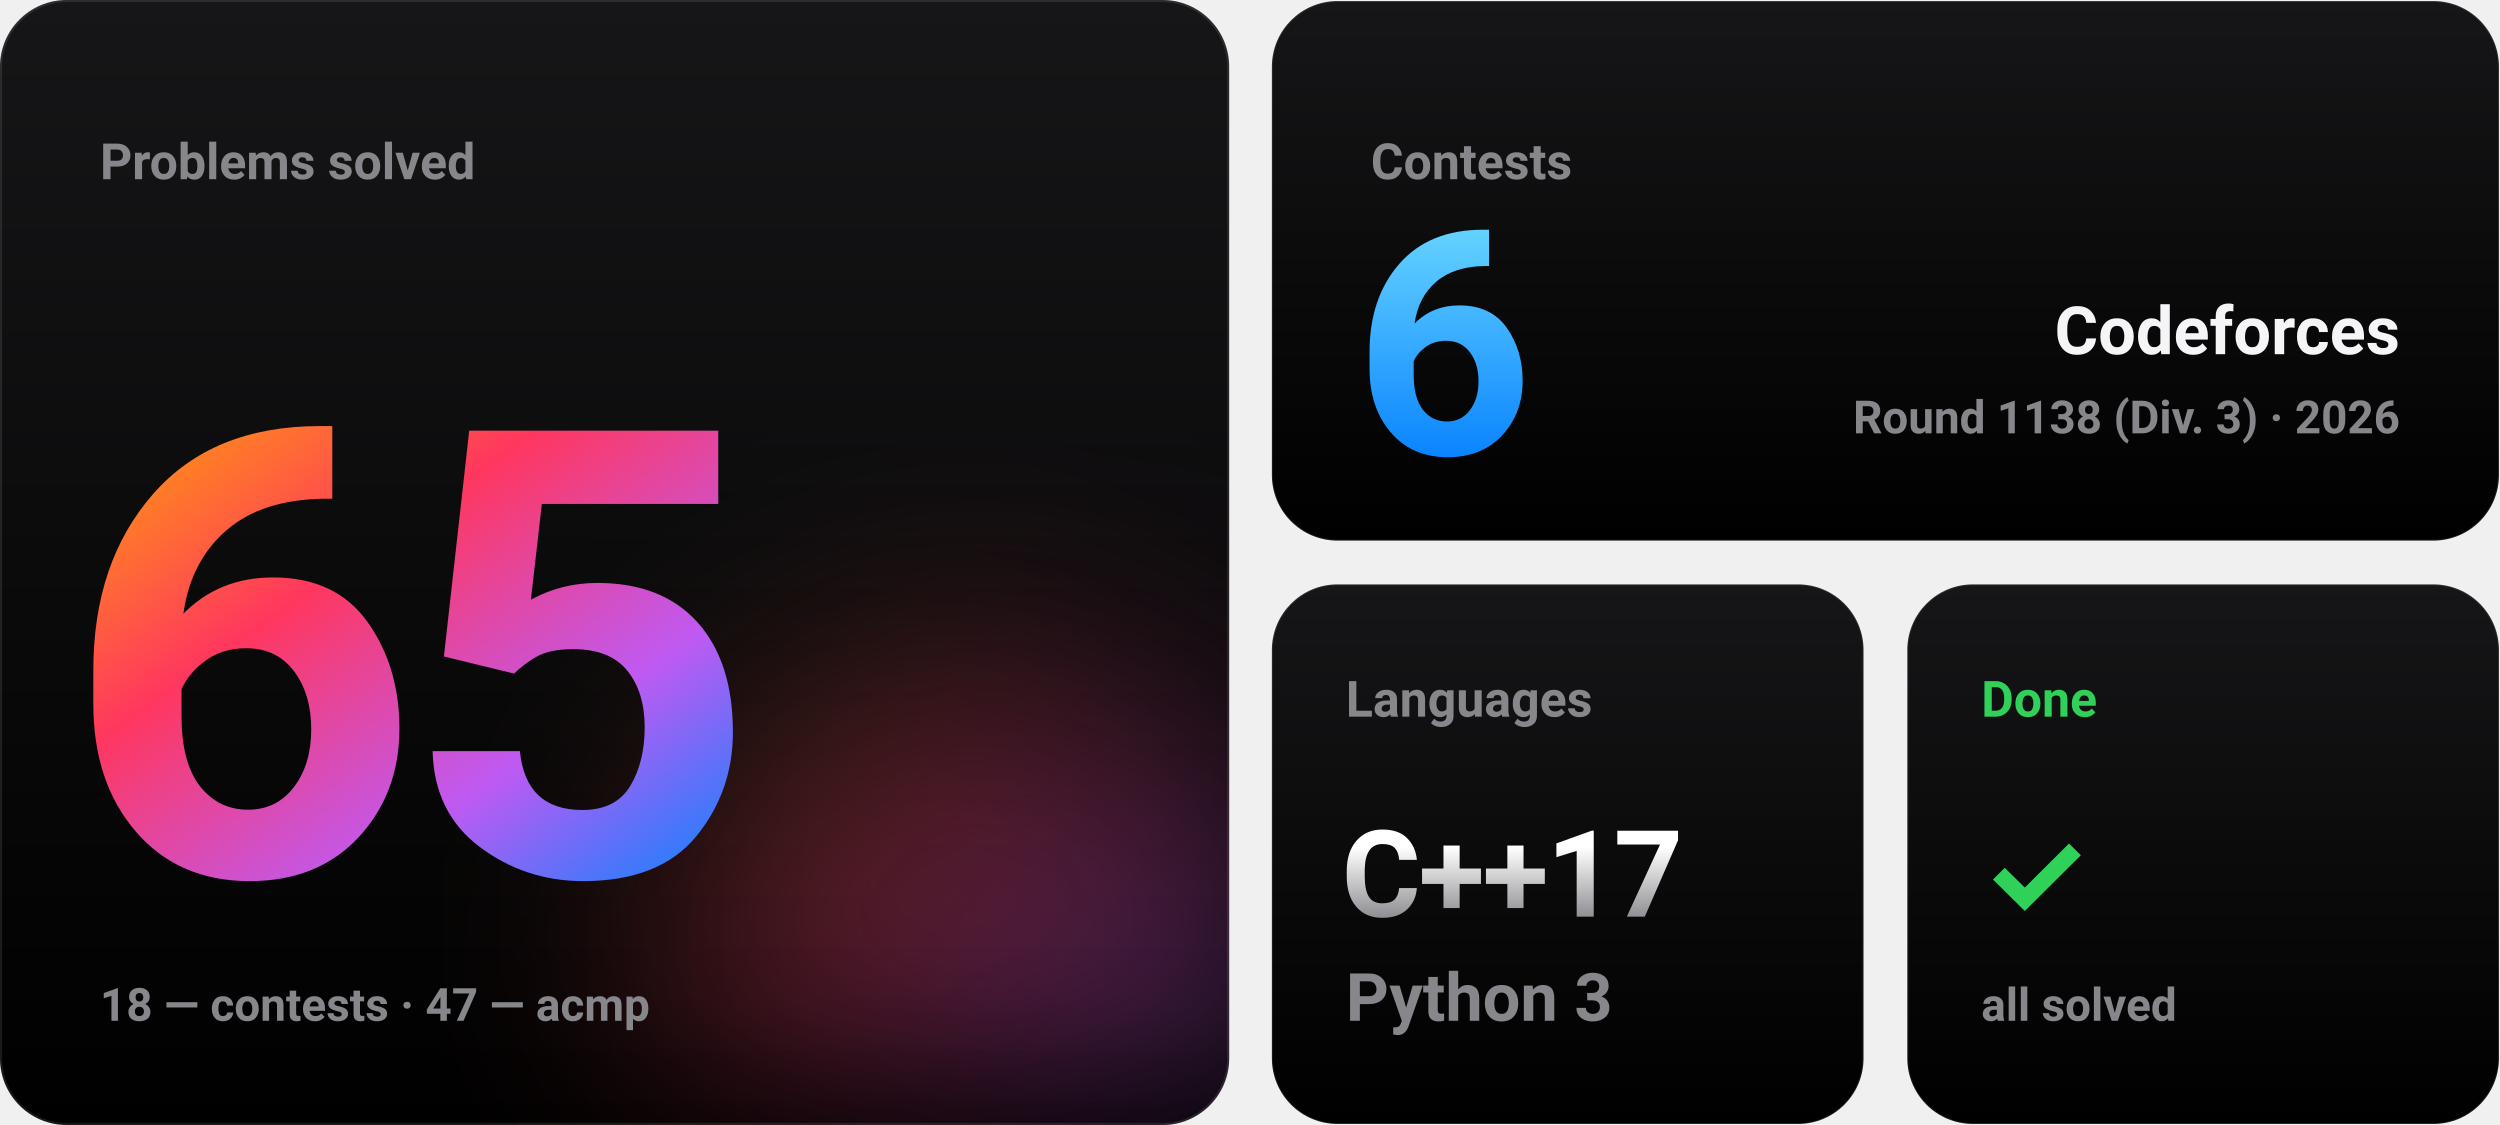
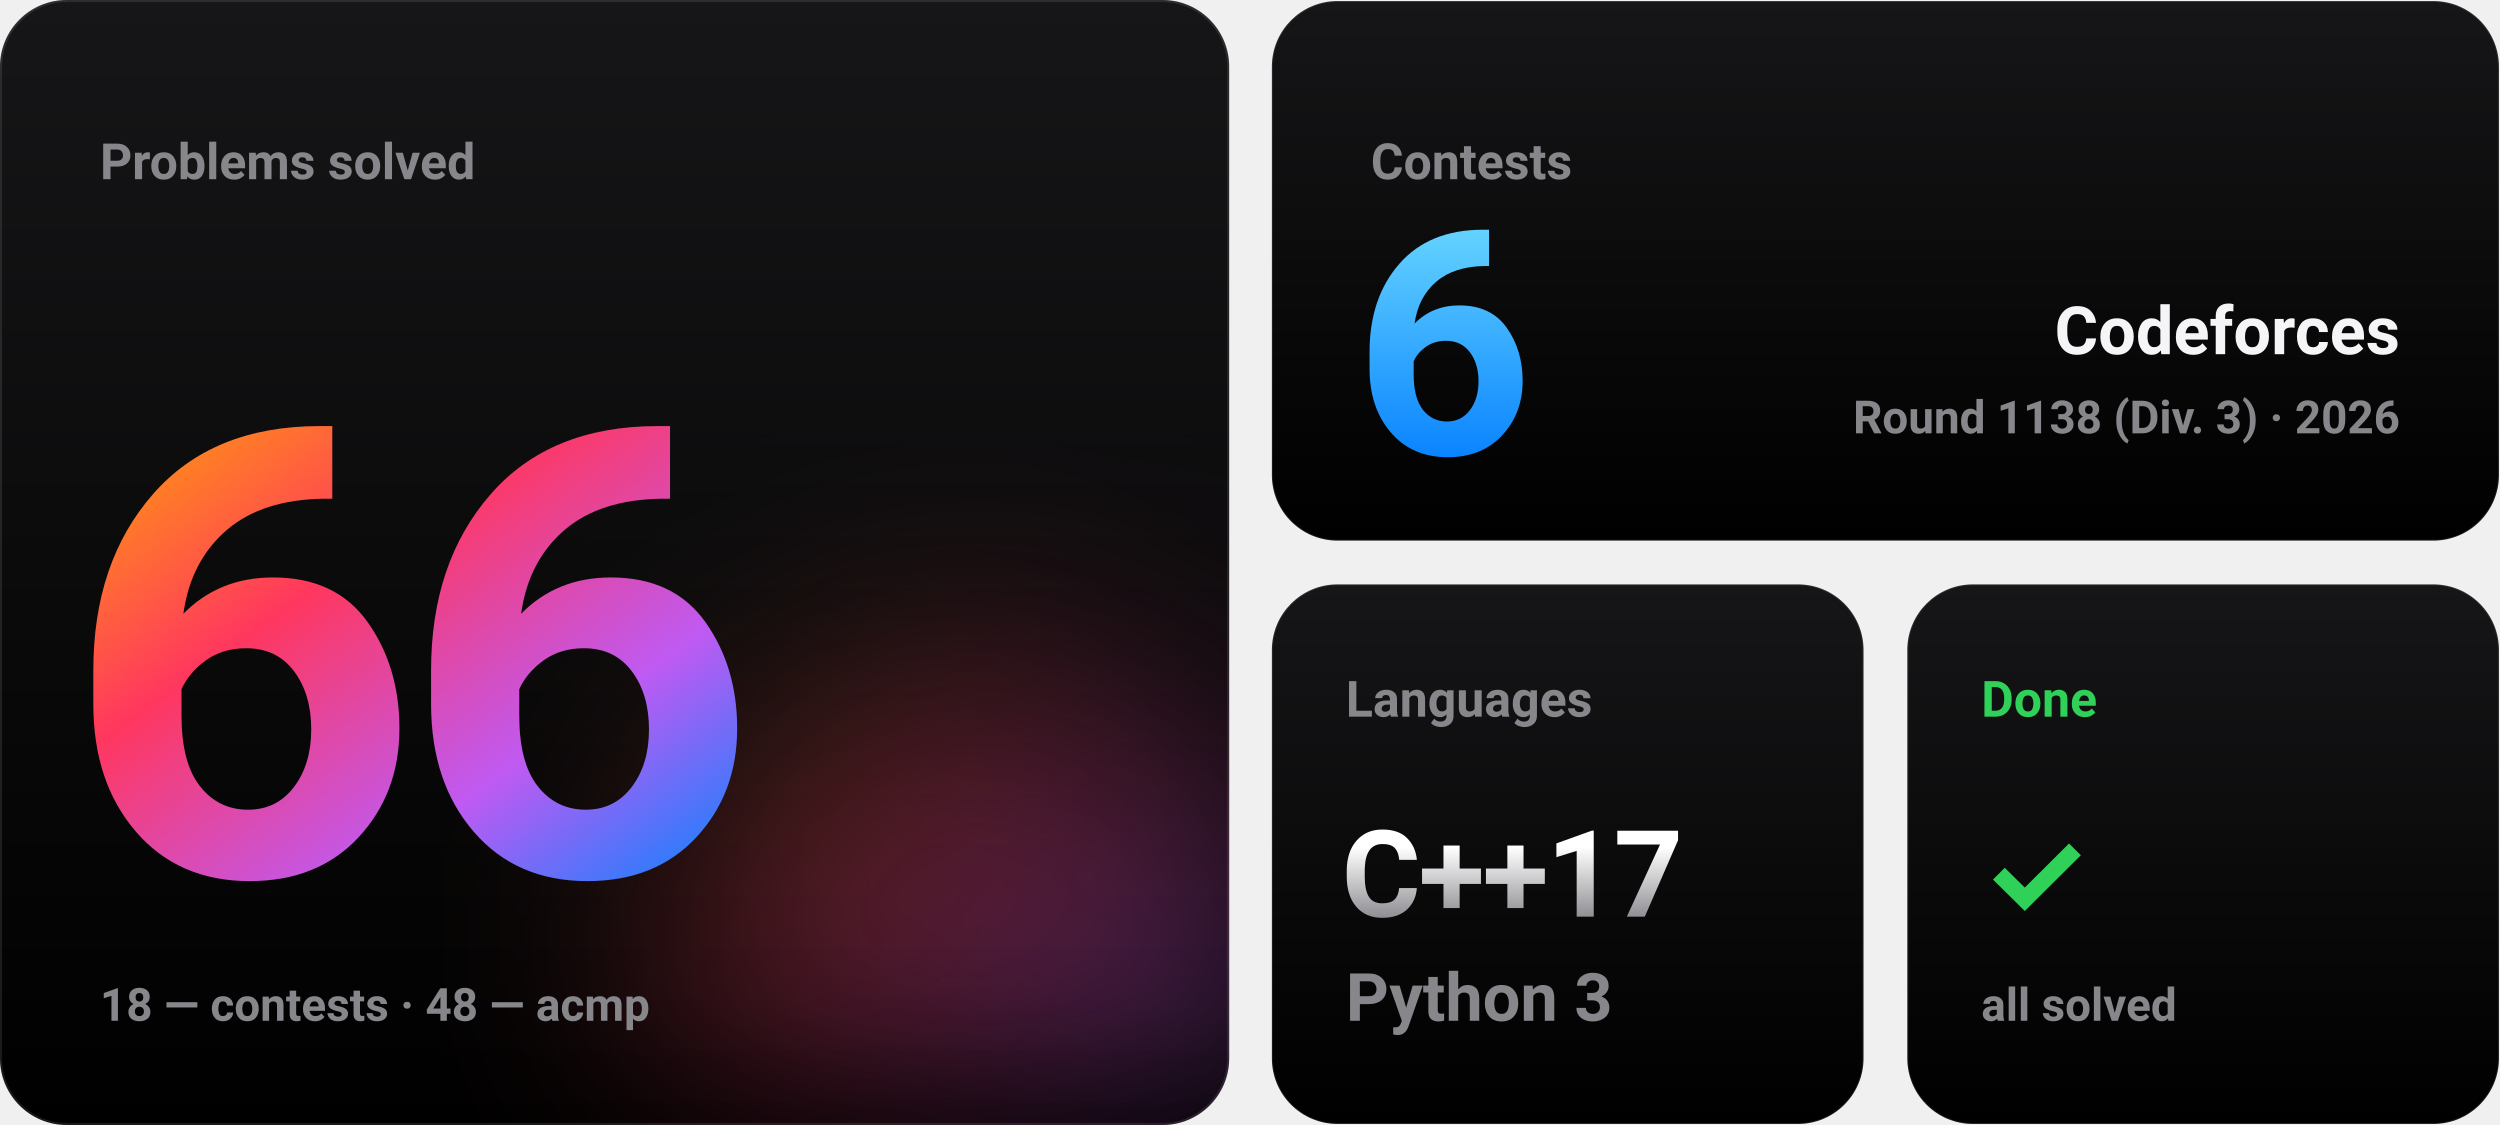
- <svg xmlns="http://www.w3.org/2000/svg" width="1200" height="540" viewBox="0 0 1200 540" role="img" aria-label="Problems solved: 65 (18 from contests, 47 from acmp). Contests: 6.">
+ <svg xmlns="http://www.w3.org/2000/svg" width="1200" height="540" viewBox="0 0 1200 540" role="img" aria-label="Problems solved: 66 (18 from contests, 48 from acmp). Contests: 6.">
  <defs>
    <linearGradient id="ai" x1="0" y1="0" x2="1" y2="1">
      <stop offset="0" stop-color="#ff9f0a" />
      <stop offset="0.35" stop-color="#ff375f" />
      <stop offset="0.7" stop-color="#bf5af2" />
      <stop offset="1" stop-color="#0a84ff" />
    </linearGradient>
    <linearGradient id="blue" x1="0" y1="0" x2="0" y2="1">
      <stop offset="0" stop-color="#64d2ff" />
      <stop offset="1" stop-color="#0a84ff" />
    </linearGradient>
    <linearGradient id="titanium" x1="0" y1="0" x2="0" y2="1">
      <stop offset="0.2" stop-color="#ffffff" />
      <stop offset="1" stop-color="#8e8e93" />
    </linearGradient>
    <linearGradient id="tile" x1="0" y1="0" x2="0" y2="1">
      <stop offset="0" stop-color="#161618" />
      <stop offset="1" stop-color="#000000" />
    </linearGradient>
    <filter id="blur" x="-100%" y="-100%" width="300%" height="300%">
      <feGaussianBlur stdDeviation="60" />
    </filter>
    <clipPath id="t1">
      <rect width="590" height="540" rx="32" />
    </clipPath>
  </defs>
  <g font-family="-apple-system, BlinkMacSystemFont, 'SF Pro Display', 'Segoe UI', Roboto, Helvetica, Arial, sans-serif">
    <g font-weight="600">
      <g clip-path="url(#t1)">
        <rect width="590" height="540" fill="url(#tile)" />
        <circle cx="470" cy="470" r="150" fill="url(#ai)" opacity="0.35" filter="url(#blur)">
          <animate attributeName="r" values="120;220;120" dur="5s" repeatCount="indefinite" calcMode="spline" keyTimes="0;0.5;1" keySplines="0.45 0 0.55 1;0.45 0 0.55 1" />
        </circle>
      </g>
      <rect x="0.5" y="0.5" width="589" height="539" rx="31.5" fill="none" stroke="#ffffff" stroke-opacity="0.1" />
      <text x="48" y="86" font-size="24" fill="#86868b">Problems solved</text>
      <g font-size="300" font-weight="700" letter-spacing="-10" fill="url(#ai)">
-         <text x="30" y="420" opacity="0">62<animate attributeName="opacity" values="0;1;0" keyTimes="0;0.000;0.250" calcMode="discrete" dur="0.8s" fill="freeze" />
+         <text x="30" y="420" opacity="0">63<animate attributeName="opacity" values="0;1;0" keyTimes="0;0.000;0.250" calcMode="discrete" dur="0.8s" fill="freeze" />
        </text>
-         <text x="30" y="420" opacity="0">63<animate attributeName="opacity" values="0;1;0" keyTimes="0;0.250;0.500" calcMode="discrete" dur="0.8s" fill="freeze" />
+         <text x="30" y="420" opacity="0">64<animate attributeName="opacity" values="0;1;0" keyTimes="0;0.250;0.500" calcMode="discrete" dur="0.8s" fill="freeze" />
        </text>
-         <text x="30" y="420" opacity="0">64<animate attributeName="opacity" values="0;1;0" keyTimes="0;0.500;0.750" calcMode="discrete" dur="0.8s" fill="freeze" />
+         <text x="30" y="420" opacity="0">65<animate attributeName="opacity" values="0;1;0" keyTimes="0;0.500;0.750" calcMode="discrete" dur="0.8s" fill="freeze" />
        </text>
-         <text x="30" y="420">65<animate attributeName="opacity" values="0;1" keyTimes="0;0.750" calcMode="discrete" dur="0.8s" fill="freeze" />
+         <text x="30" y="420">66<animate attributeName="opacity" values="0;1" keyTimes="0;0.750" calcMode="discrete" dur="0.8s" fill="freeze" />
        </text>
      </g>
-       <text x="48" y="490" font-size="22" fill="#86868b">18 — contests  ·  47 — acmp</text>
+       <text x="48" y="490" font-size="22" fill="#86868b">18 — contests  ·  48 — acmp</text>
      <rect x="610.5" y="0.5" width="589" height="259" rx="31.5" fill="url(#tile)" stroke="#ffffff" stroke-opacity="0.1" />
      <text x="658" y="86" font-size="24" fill="#86868b">Contests</text>
      <text x="650" y="218" font-size="150" font-weight="700" letter-spacing="-4" fill="url(#blue)">6</text>
      <text x="1152" y="170" font-size="32" font-weight="700" fill="#f5f5f7" text-anchor="end">Codeforces</text>
      <text x="1152" y="208" font-size="22" fill="#86868b" text-anchor="end">Round 1138 (Div. 3) · 2026</text>
      <rect x="610.5" y="280.5" width="284" height="259" rx="31.5" fill="url(#tile)" stroke="#ffffff" stroke-opacity="0.1" />
      <text x="646" y="344" font-size="24" fill="#86868b">Languages</text>
      <text x="644" y="440" font-size="58" font-weight="700" letter-spacing="-1" fill="url(#titanium)">C++17</text>
      <text x="646" y="490" font-size="32" fill="#86868b">Python 3</text>
      <rect x="915.5" y="280.5" width="284" height="259" rx="31.5" fill="url(#tile)" stroke="#ffffff" stroke-opacity="0.1" />
      <text x="951" y="344" font-size="24" fill="#30d158">Done</text>
      <text x="951" y="440" font-size="58" font-weight="700" fill="#30d158">✓</text>
      <text x="951" y="490" font-size="22" fill="#86868b">all solved</text>
    </g>
  </g>
</svg>
